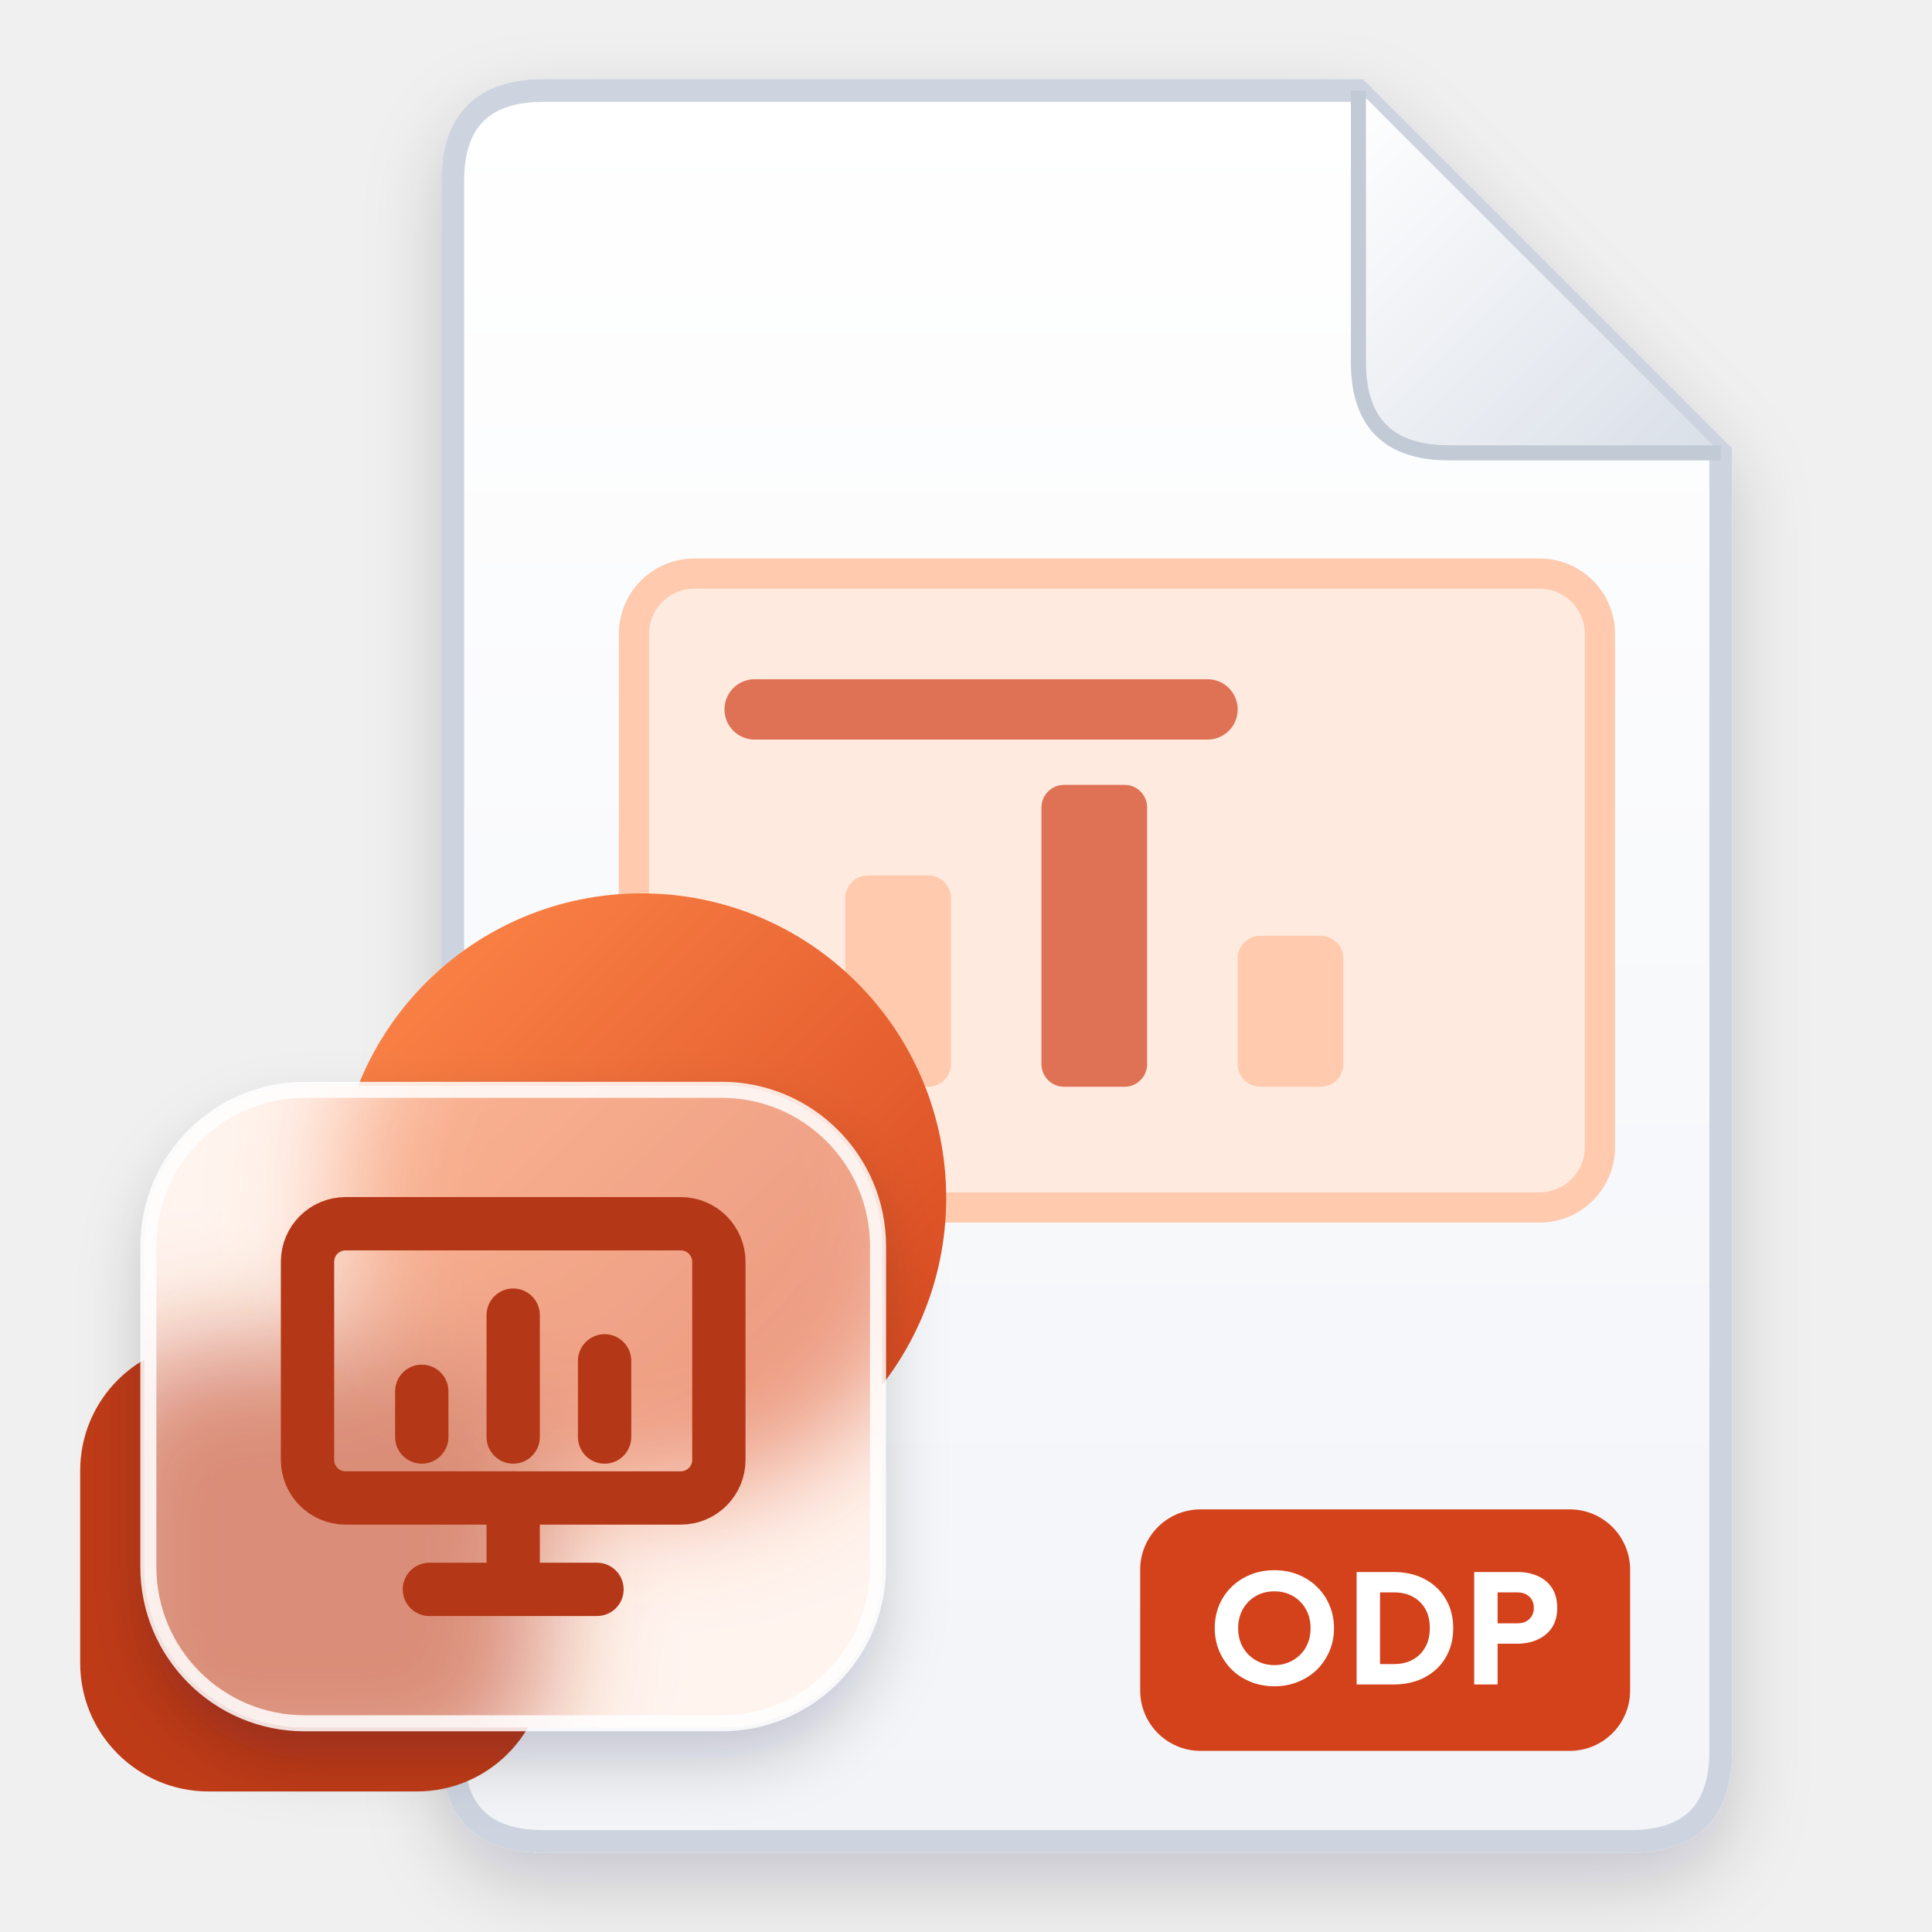
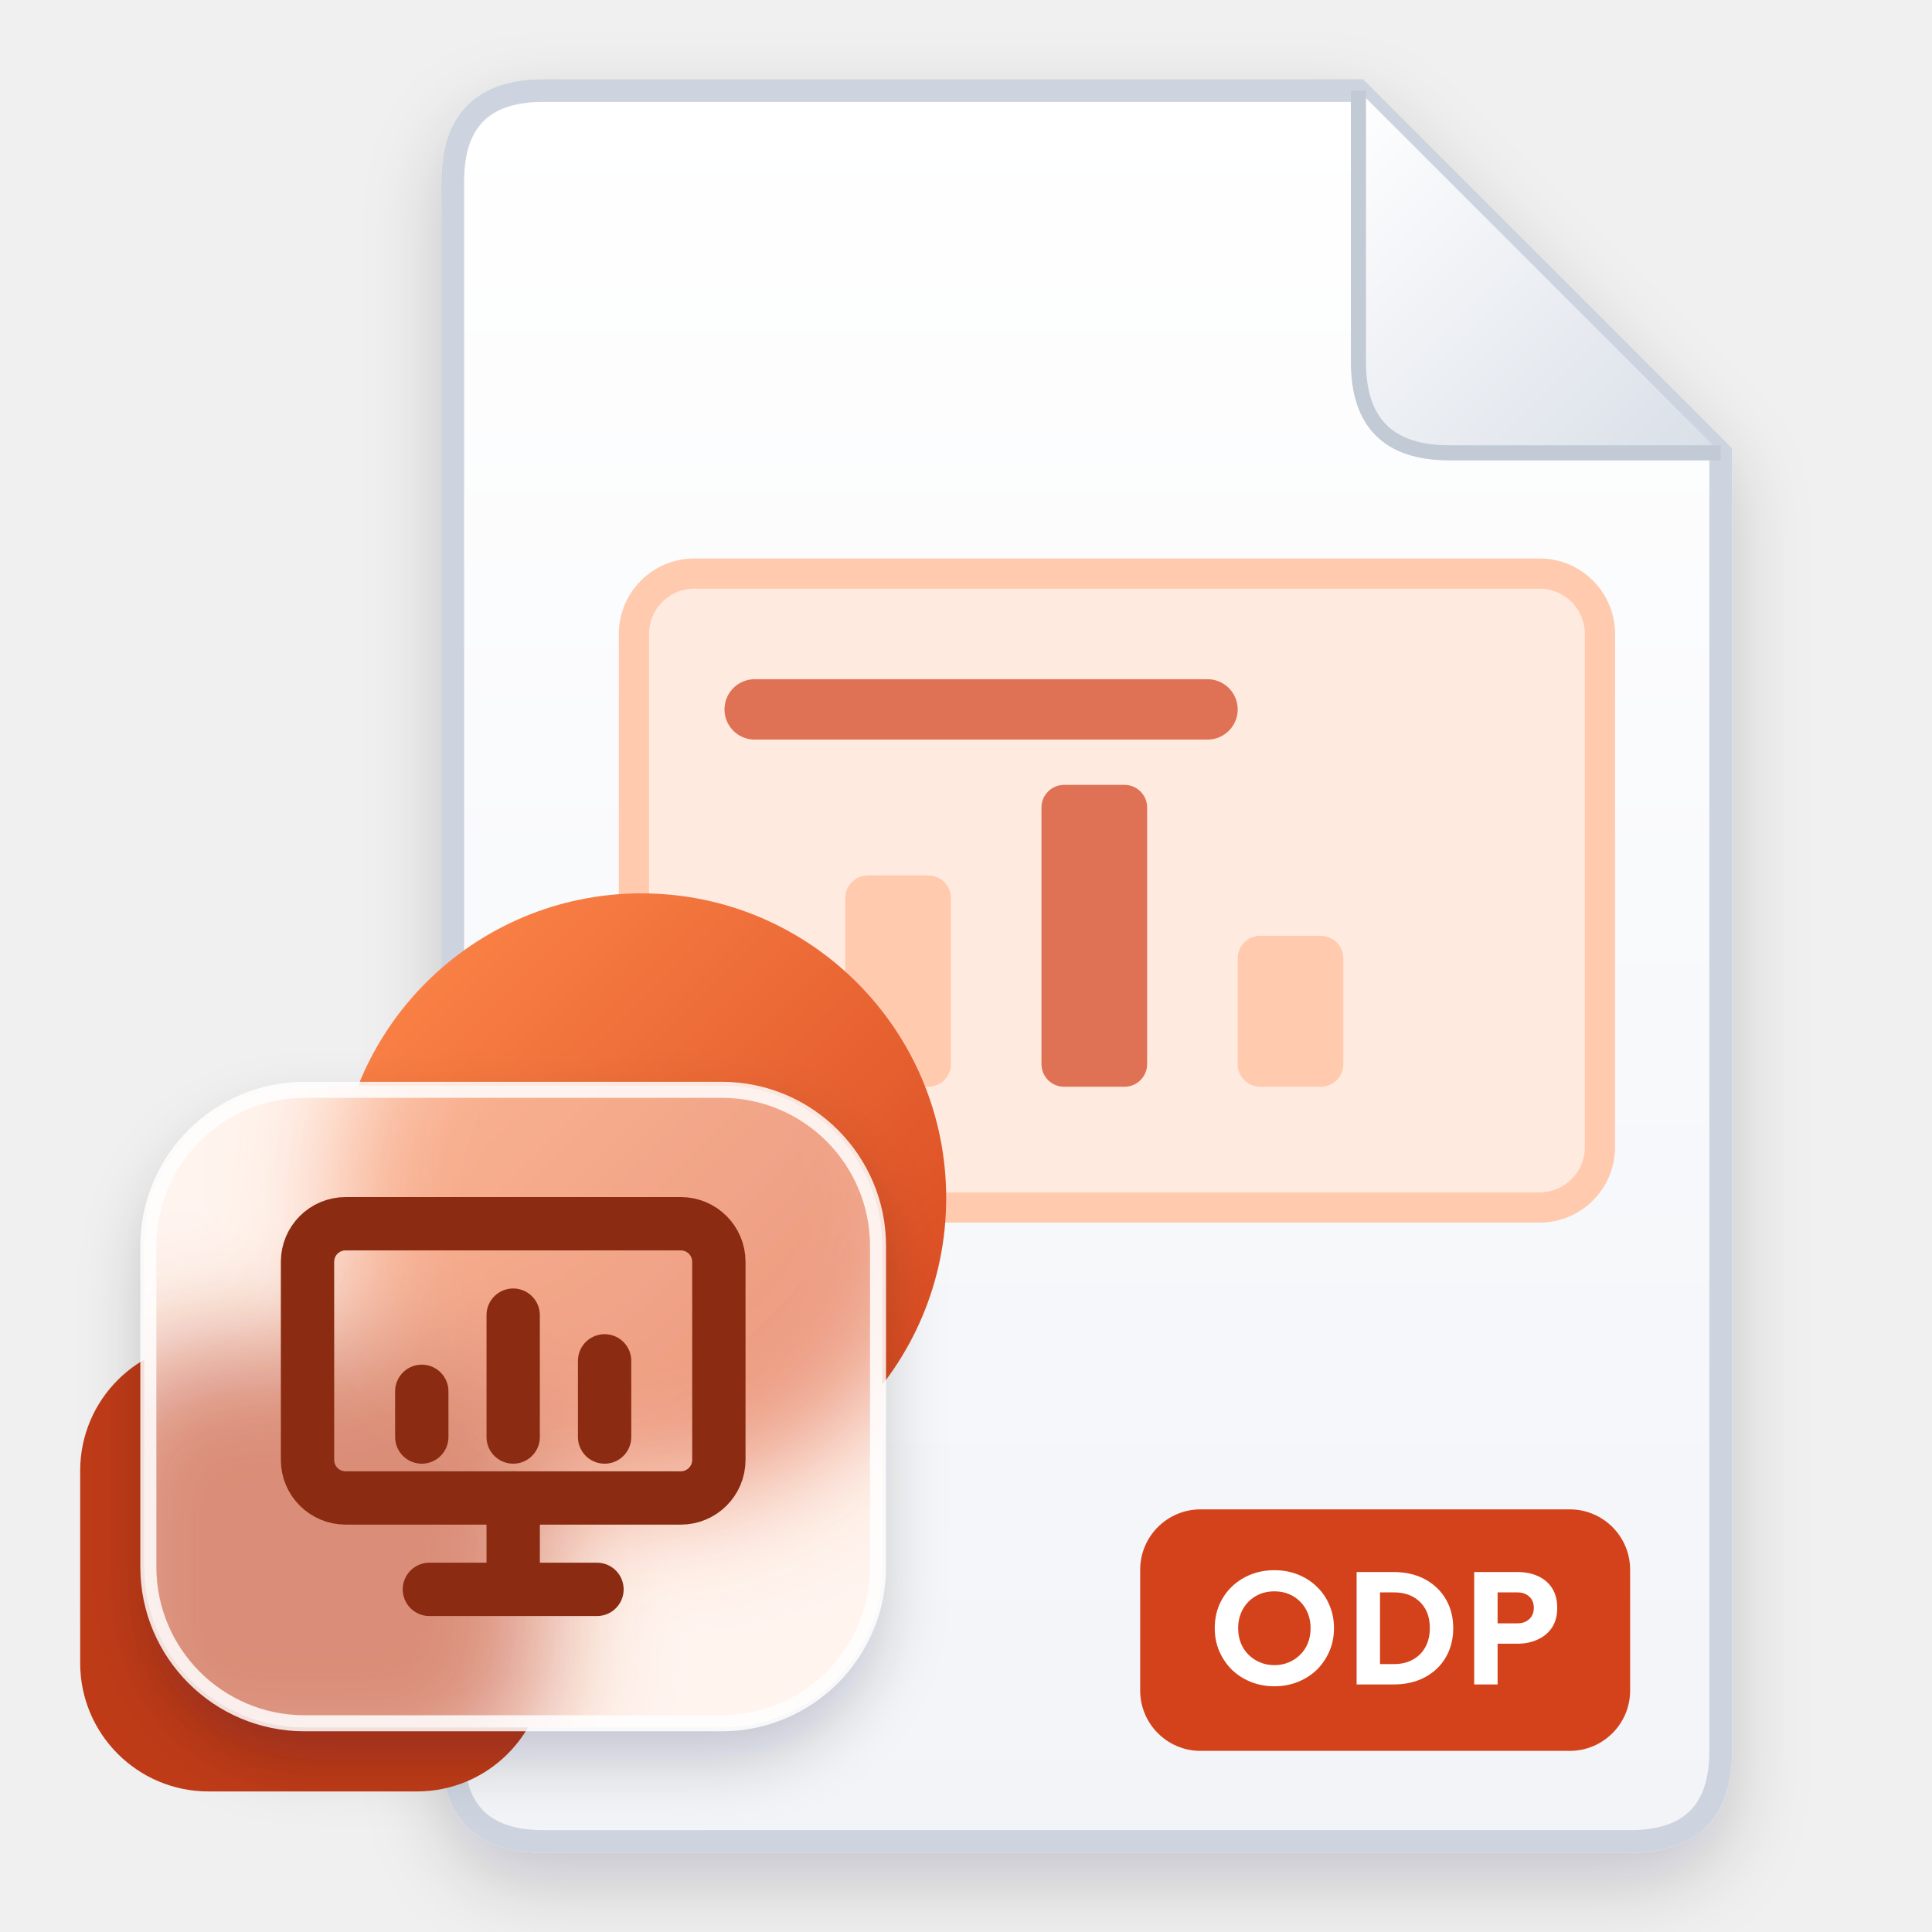
<svg xmlns="http://www.w3.org/2000/svg" viewBox="0 0 128 128" width="128" height="128">
  <defs>
    <linearGradient id="odp-lg-pg" x1="0" y1="0" x2="0" y2="1">
      <stop offset="0" stop-color="#ffffff" />
      <stop offset="1" stop-color="#f2f4f8" />
    </linearGradient>
    <linearGradient id="odp-lg-fd" x1="0" y1="0" x2="1" y2="1">
      <stop offset="0" stop-color="#ffffff" />
      <stop offset="1" stop-color="#d9dfe8" />
    </linearGradient>
    <filter id="odp-lg-sh" x="-20%" y="-20%" width="140%" height="140%">
      <feDropShadow dx="0" dy="2" stdDeviation="2.5" flood-color="#0b1530" flood-opacity=".18" />
    </filter>
  </defs>
  <path d="M36,6 H90 L114,30 V116 Q114,122 108,122 H36 Q30,122 30,116 V12 Q30,6 36,6 Z" fill="url(#odp-lg-pg)" stroke="#cdd4df" stroke-width="1.5" filter="url(#odp-lg-sh)" />
  <path d="M90,6 V24 Q90,30 96,30 H114 Z" fill="url(#odp-lg-fd)" />
  <path d="M90,6 V24 Q90,30 96,30 H114" fill="none" stroke="#c2cad6" stroke-width="1" />
  <rect x="42" y="38" width="64" height="42" rx="4" fill="#ffeadf" stroke="#ffcaae" stroke-width="2" />
  <path d="M50,47 H80" stroke="#df7154" stroke-width="4" stroke-linecap="round" />
  <rect x="56" y="58" width="7" height="14" rx="1.5" fill="#ffcaae" />
  <rect x="69" y="52" width="7" height="20" rx="1.5" fill="#df7154" />
  <rect x="82" y="62" width="7" height="10" rx="1.5" fill="#ffcaae" />
  <rect x="75.54" y="100" width="32.46" height="16" rx="4" fill="#d4421b" />
  <g transform="translate(80.04,111.6)">
    <path d="M4.39 0.12Q3.55 0.12 2.83 -0.17Q2.11 -0.46 1.57 -0.98Q1.04 -1.51 0.74 -2.21Q0.44 -2.91 0.44 -3.73Q0.44 -4.55 0.73 -5.25Q1.03 -5.95 1.56 -6.47Q2.1 -6.99 2.82 -7.28Q3.54 -7.57 4.39 -7.57Q5.24 -7.57 5.96 -7.28Q6.68 -6.99 7.21 -6.47Q7.75 -5.95 8.04 -5.25Q8.34 -4.55 8.34 -3.73Q8.34 -2.91 8.04 -2.21Q7.74 -1.51 7.21 -0.98Q6.67 -0.46 5.95 -0.17Q5.23 0.12 4.39 0.12ZM4.39 -1.28Q4.9 -1.28 5.33 -1.46Q5.77 -1.64 6.1 -1.97Q6.43 -2.29 6.61 -2.74Q6.79 -3.19 6.79 -3.73Q6.79 -4.27 6.61 -4.71Q6.43 -5.16 6.1 -5.49Q5.77 -5.82 5.33 -6Q4.9 -6.17 4.39 -6.17Q3.88 -6.17 3.45 -6Q3.01 -5.82 2.68 -5.49Q2.35 -5.16 2.17 -4.71Q1.99 -4.27 1.99 -3.73Q1.99 -3.19 2.17 -2.74Q2.35 -2.29 2.68 -1.97Q3.01 -1.64 3.45 -1.46Q3.88 -1.28 4.39 -1.28ZM9.84 0V-7.45H12.27Q13.48 -7.45 14.37 -6.97Q15.26 -6.49 15.75 -5.65Q16.24 -4.81 16.24 -3.73Q16.24 -2.65 15.75 -1.8Q15.26 -0.96 14.37 -0.48Q13.48 0 12.27 0H9.84ZM11.39 -1.35H12.31Q13.04 -1.35 13.57 -1.65Q14.1 -1.94 14.39 -2.47Q14.69 -3.01 14.69 -3.73Q14.69 -4.46 14.4 -4.99Q14.1 -5.52 13.57 -5.81Q13.04 -6.1 12.31 -6.1H11.39V-1.35ZM17.63 0V-7.45H20.49Q21.26 -7.45 21.85 -7.18Q22.45 -6.91 22.79 -6.38Q23.13 -5.85 23.13 -5.07Q23.13 -4.31 22.79 -3.78Q22.44 -3.25 21.84 -2.98Q21.25 -2.7 20.49 -2.7H19.18V0H17.63ZM19.18 -4.05H20.5Q20.83 -4.05 21.07 -4.18Q21.31 -4.31 21.45 -4.54Q21.58 -4.77 21.58 -5.07Q21.58 -5.38 21.45 -5.61Q21.31 -5.84 21.07 -5.97Q20.83 -6.1 20.5 -6.1H19.18V-4.05Z" fill="#ffffff" />
  </g>
  <svg x="0" y="56" width="68" height="68" viewBox="0 0 128 128">
    <defs>
      <linearGradient id="stage-lg-g1" x1="0" y1="0" x2="1" y2="1">
        <stop offset="0" stop-color="#ff8a4c" />
        <stop offset="1" stop-color="#d4421b" />
      </linearGradient>
      <clipPath id="stage-lg-p2">
        <rect x="18" y="30" width="92" height="80" rx="20" fill="#000" />
      </clipPath>
      <filter id="stage-lg-b3">
        <feGaussianBlur stdDeviation="7" />
      </filter>
      <filter id="stage-lg-s4" x="-30%" y="-30%" width="160%" height="160%">
        <feDropShadow dx="0" dy="4" stdDeviation="4" flood-color="#0b1530" flood-opacity=".2" />
      </filter>
    </defs>
    <circle cx="80" cy="44" r="38" fill="url(#stage-lg-g1)" />
    <rect x="10" y="62" width="58" height="56" rx="16" fill="#bf3b18" />
    <g filter="url(#stage-lg-s4)">
      <rect x="18" y="30" width="92" height="80" rx="20" fill="#ffece2" />
      <g clip-path="url(#stage-lg-p2)">
        <g filter="url(#stage-lg-b3)">
          <circle cx="80" cy="44" r="38" fill="url(#stage-lg-g1)" />
          <rect x="10" y="62" width="58" height="56" rx="16" fill="#bf3b18" />
        </g>
        <rect x="18" y="30" width="92" height="80" rx="0" fill="#ffffff" opacity=".42" />
      </g>
    </g>
    <rect x="18.5" y="30.5" width="91" height="79" rx="19.5" fill="none" stroke="#ffffff" stroke-opacity=".85" stroke-width="2" />
    <g transform="translate(64,70) scale(0.95)">
-       <rect stroke="#b43817" stroke-width="7" stroke-linecap="round" stroke-linejoin="round" fill="none" x="-27" y="-24" width="54" height="36" rx="5" />
-       <path stroke="#b43817" stroke-width="7" stroke-linecap="round" stroke-linejoin="round" fill="none" d="M-12,4 V-2 M0,4 V-12 M12,4 V-6 M0,12 V24 M-11,24 H11" />
+       <rect stroke="#8a2b12" stroke-width="7" stroke-linecap="round" stroke-linejoin="round" fill="none" x="-27" y="-24" width="54" height="36" rx="5" />
+       <path stroke="#8a2b12" stroke-width="7" stroke-linecap="round" stroke-linejoin="round" fill="none" d="M-12,4 V-2 M0,4 V-12 M12,4 V-6 M0,12 V24 M-11,24 H11" />
    </g>
  </svg>
</svg>
